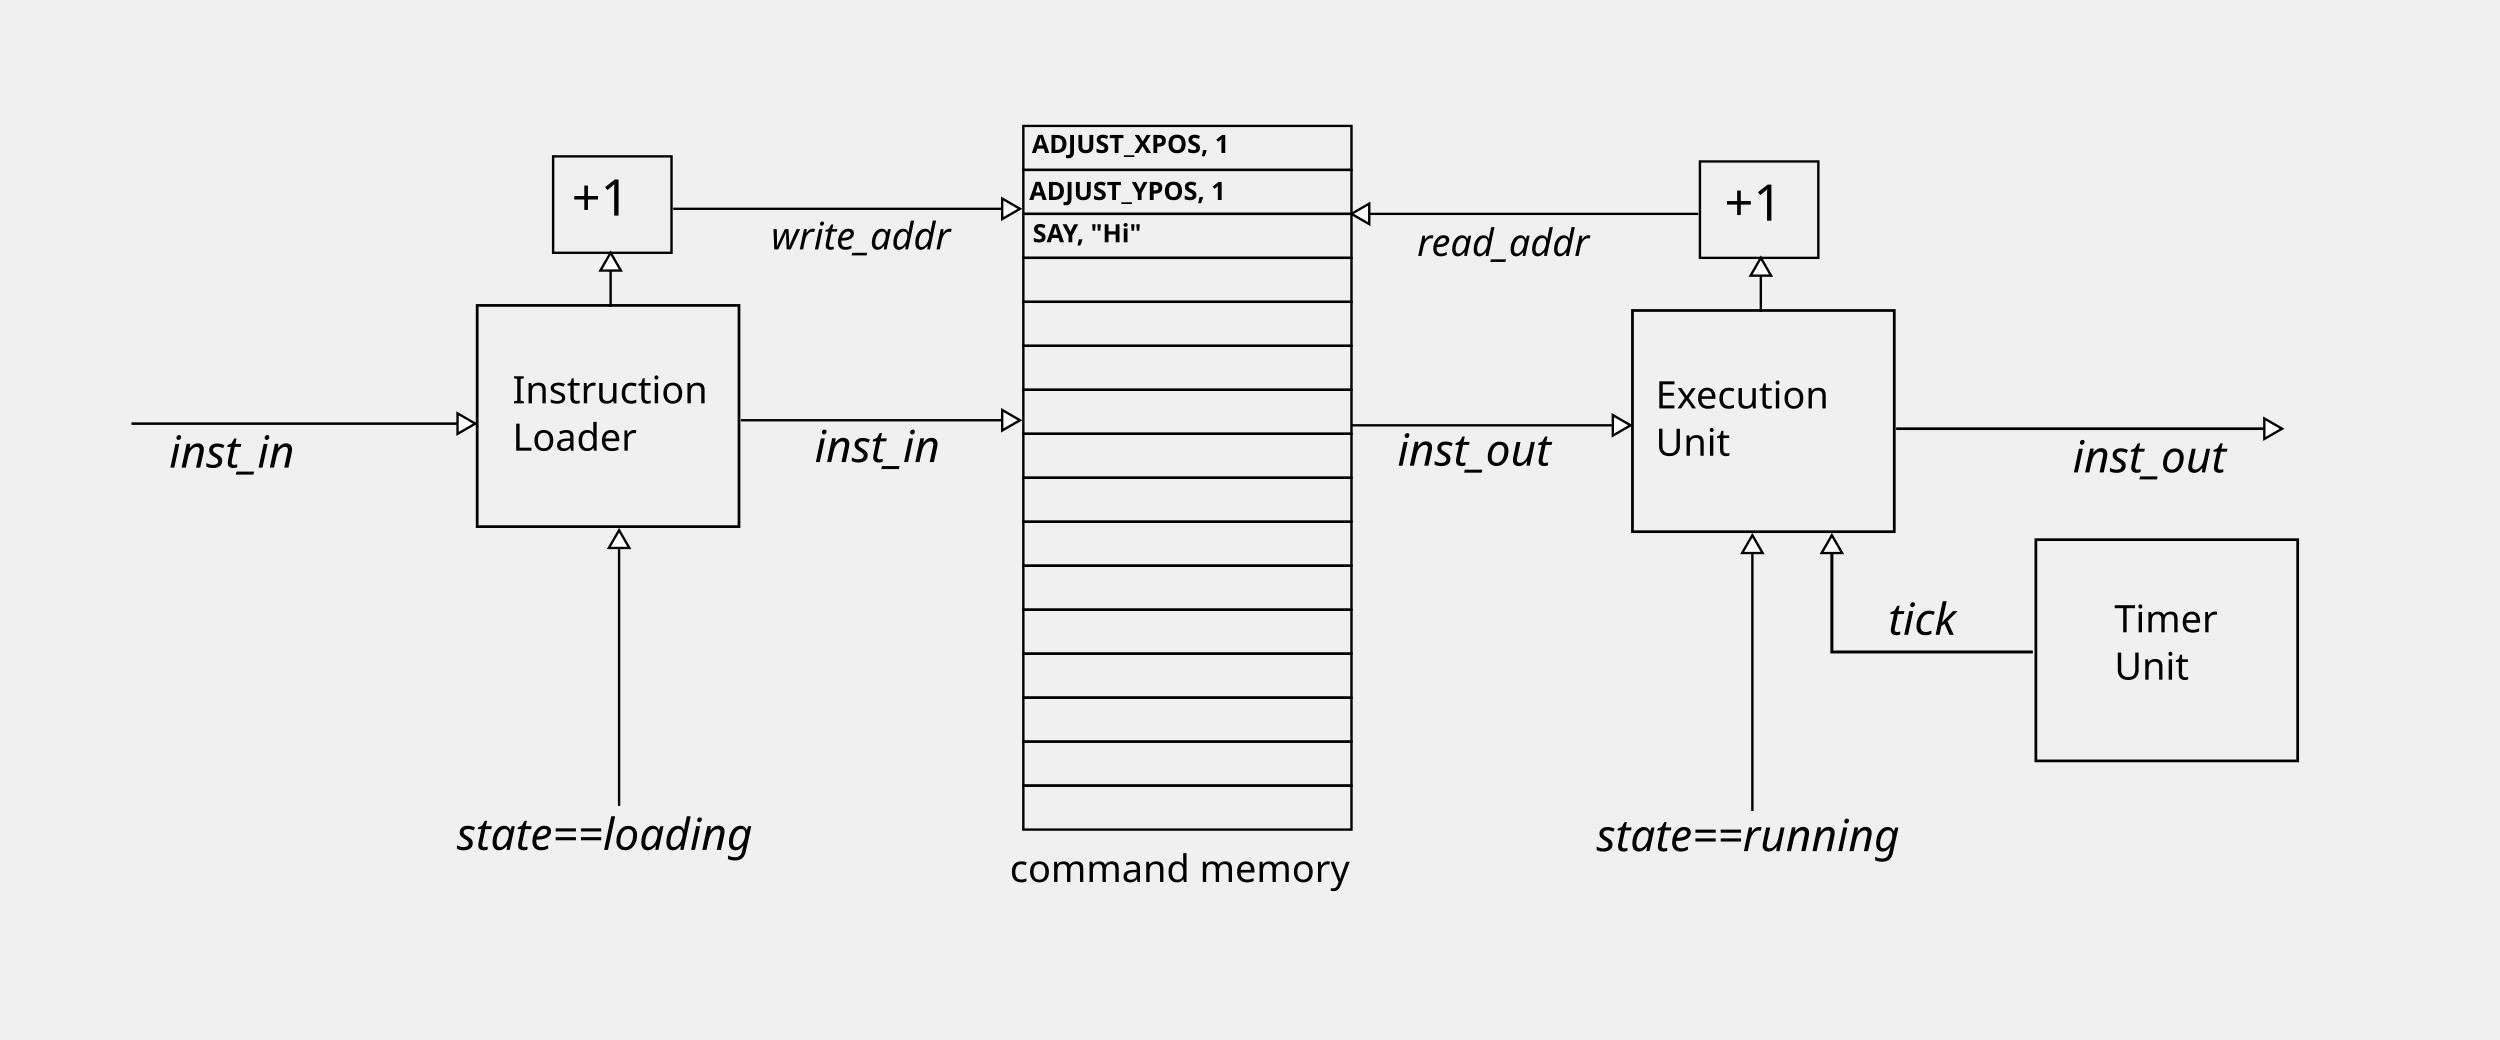
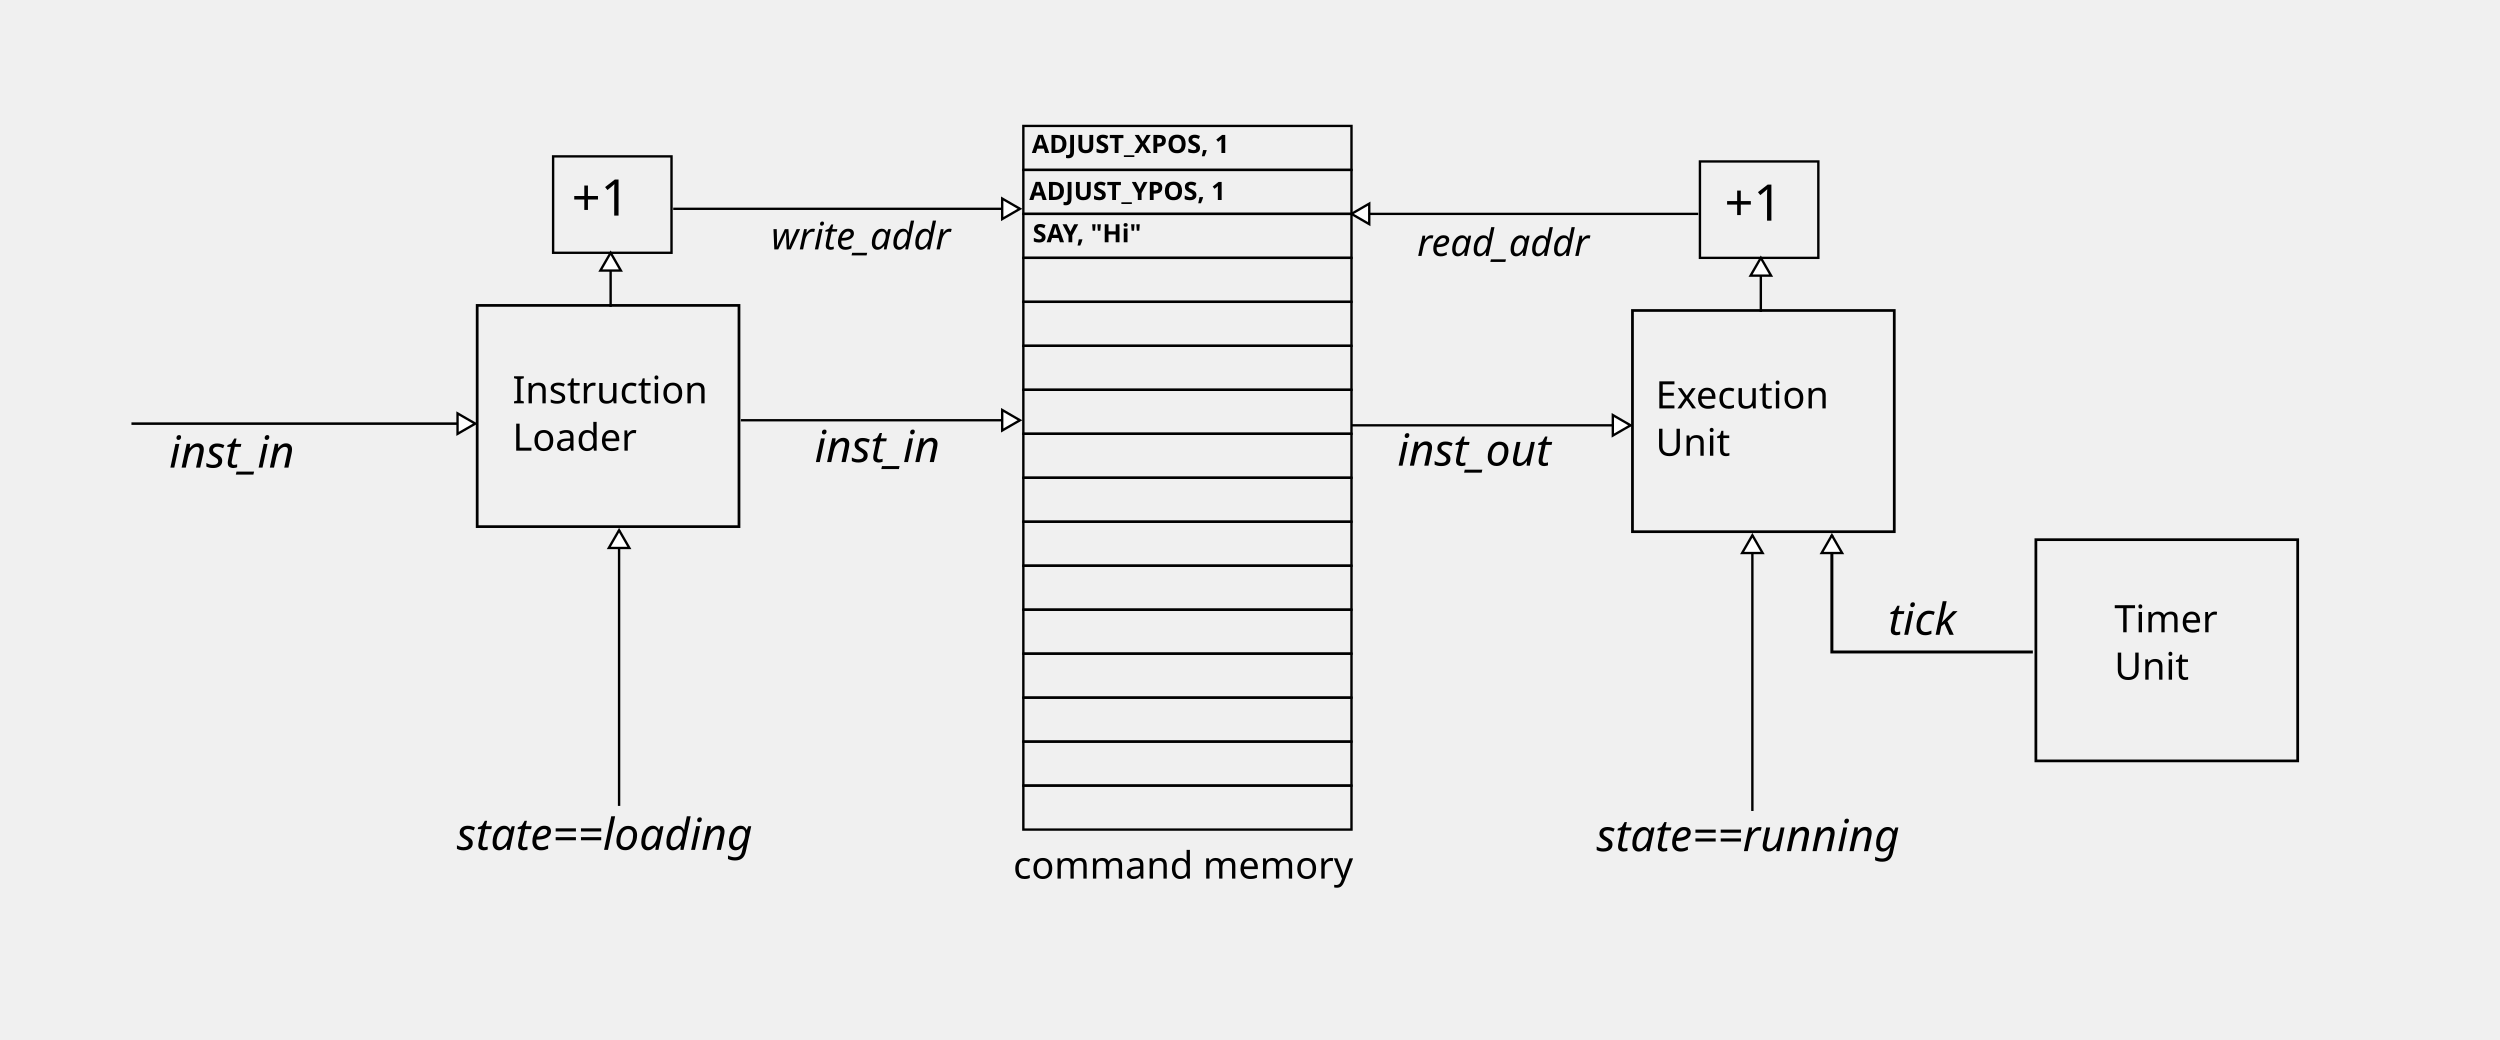
<svg xmlns="http://www.w3.org/2000/svg" width="279.324mm" height="116.123mm" viewBox="0 0 279.324 116.123" version="1.1" id="svg17651">
  <defs id="defs17645">
    </defs>
  <g id="layer1" transform="translate(331.5758,91.27294)">
    <g id="g18002" transform="matrix(-0.9404195,0,0,-0.9529421,-323.4267,99.55804)">
      <g id="g65" transform="matrix(0.0862873,0,0,0.08367568,-64.3058,158.0724)">
        <flowRoot xml:space="preserve" id="flowRoot223" style="font-style:normal;font-weight:normal;font-size:40px;line-height:1.25;font-family:sans-serif;letter-spacing:0px;word-spacing:0px;fill:#000000;fill-opacity:1;stroke:none" transform="matrix(-3.260573,0,0,-3.318155,-76.59939,177.0982)">
          <flowRegion id="flowRegion225">
            <rect id="rect227" width="664.286" height="334.286" x="-49.286" y="-49.77" />
          </flowRegion>
          <flowPara id="flowPara229" />
        </flowRoot>
        <rect style="fill:none;stroke:#000000;stroke-width:3.289" id="rect371" width="451.822" height="61.623" x="563.356" y="596.68" transform="scale(-1)" />
        <rect style="fill:none;stroke:#000000;stroke-width:3.289" id="rect371-3" width="451.822" height="61.623" x="563.356" y="535.057" transform="scale(-1)" />
        <rect style="fill:none;stroke:#000000;stroke-width:3.289" id="rect371-5" width="451.822" height="61.623" x="563.356" y="473.434" transform="scale(-1)" />
        <rect style="fill:none;stroke:#000000;stroke-width:3.289" id="rect371-6" width="451.822" height="61.623" x="563.356" y="411.812" transform="scale(-1)" />
        <rect style="fill:none;stroke:#000000;stroke-width:3.289" id="rect371-2" width="451.822" height="61.623" x="563.356" y="350.189" transform="scale(-1)" />
        <rect style="fill:none;stroke:#000000;stroke-width:3.289" id="rect371-3-9" width="451.822" height="61.623" x="563.356" y="288.566" transform="scale(-1)" />
        <rect style="fill:none;stroke:#000000;stroke-width:3.289" id="rect371-5-1" width="451.822" height="61.623" x="563.356" y="226.943" transform="scale(-1)" />
        <rect style="fill:none;stroke:#000000;stroke-width:3.289" id="rect371-6-2" width="451.822" height="61.623" x="563.356" y="165.32" transform="scale(-1)" />
        <rect style="fill:none;stroke:#000000;stroke-width:3.289" id="rect371-7" width="451.822" height="61.623" x="563.356" y="103.697" transform="scale(-1)" />
        <rect style="fill:none;stroke:#000000;stroke-width:3.289" id="rect371-3-0" width="451.822" height="61.623" x="563.356" y="42.074" transform="scale(-1)" />
        <rect style="fill:none;stroke:#000000;stroke-width:3.289" id="rect371-5-9" width="451.822" height="61.623" x="563.356" y="-19.548" transform="scale(-1)" />
        <rect style="fill:none;stroke:#000000;stroke-width:3.289" id="rect371-6-3" width="451.822" height="61.623" x="563.356" y="-81.171" transform="scale(-1)" />
        <rect style="fill:none;stroke:#000000;stroke-width:3.289" id="rect371-2-6" width="451.822" height="61.623" x="563.356" y="-142.794" transform="scale(-1)" />
        <rect style="fill:none;stroke:#000000;stroke-width:3.289" id="rect371-3-9-0" width="451.822" height="61.623" x="563.356" y="-204.417" transform="scale(-1)" />
        <rect style="fill:none;stroke:#000000;stroke-width:3.289" id="rect371-5-1-6" width="451.822" height="61.623" x="563.356" y="-266.04" transform="scale(-1)" />
        <rect style="fill:none;stroke:#000000;stroke-width:3.289" id="rect371-6-2-2" width="451.822" height="61.623" x="563.356" y="-327.663" transform="scale(-1)" />
-         <text xml:space="preserve" style="font-style:normal;font-weight:normal;font-size:131.57px;line-height:1.25;font-family:sans-serif;letter-spacing:0px;word-spacing:0px;fill:#000000;fill-opacity:1;stroke:none;stroke-width:3.289" x="549.514" y="725.399" id="text464" transform="scale(-0.9912852,-1.008791)">
-           <tspan x="549.514" y="725.399" style="font-size:52.628px;line-height:0;stroke-width:3.289" id="tspan466">command memory</tspan>
+         <text xml:space="preserve" style="font-style:normal;font-weight:normal;font-size:131.57px;line-height:1.25;font-family:sans-serif;letter-spacing:0px;word-spacing:0px;fill:#000000;fill-opacity:1;stroke:none;stroke-width:3.289" x="554.212" y="720.7" id="text464" transform="scale(-0.9912852,-1.008791)">
+           <tspan x="554.212" y="720.7" style="font-size:52.628px;line-height:0;stroke-width:3.289" id="tspan466">command memory</tspan>
        </text>
        <text xml:space="preserve" style="font-style:normal;font-variant:normal;font-weight:bold;font-stretch:normal;font-size:35.085px;line-height:1.25;font-family:sans-serif;-inkscape-font-specification:'sans-serif Bold';letter-spacing:0px;word-spacing:0px;fill:#000000;fill-opacity:1;stroke:none;stroke-width:3.289" x="580.056" y="-287.216" id="text472" transform="scale(-0.9912852,-1.008791)">
          <tspan id="tspan470" x="580.056" y="-287.216" style="stroke-width:3.289">ADJUST_XPOS, 1</tspan>
        </text>
        <text xml:space="preserve" style="font-style:normal;font-variant:normal;font-weight:bold;font-stretch:normal;font-size:35.085px;line-height:1.25;font-family:sans-serif;-inkscape-font-specification:'sans-serif Bold';letter-spacing:0px;word-spacing:0px;fill:#000000;fill-opacity:1;stroke:none;stroke-width:3.289" x="576.575" y="-221.947" id="text472-6" transform="scale(-0.9912852,-1.008791)">
          <tspan id="tspan470-1" x="576.575" y="-221.947" style="stroke-width:3.289">ADJUST_YPOS, 1</tspan>
        </text>
        <text xml:space="preserve" style="font-style:normal;font-variant:normal;font-weight:bold;font-stretch:normal;font-size:35.085px;line-height:1.25;font-family:sans-serif;-inkscape-font-specification:'sans-serif Bold';letter-spacing:0px;word-spacing:0px;fill:#000000;fill-opacity:1;stroke:none;stroke-width:3.289" x="581.274" y="-163.21" id="text472-8" transform="scale(-0.9912852,-1.008791)">
          <tspan id="tspan470-7" x="581.274" y="-163.21" style="stroke-width:3.289">SAY, "Hi" </tspan>
        </text>
        <rect style="fill:none;stroke:#000000;stroke-width:3.289" id="rect500" width="163.029" height="135.096" x="-84.1" y="-285.001" transform="scale(-1)" />
        <text xml:space="preserve" style="font-style:normal;font-variant:normal;font-weight:normal;font-stretch:normal;font-size:70.17px;line-height:1.25;font-family:sans-serif;-inkscape-font-specification:sans-serif;letter-spacing:0px;word-spacing:0px;fill:#000000;fill-opacity:1;stroke:none;stroke-width:3.289" x="-58.996" y="-200.286" id="text504" transform="scale(-0.9912852,-1.008791)">
          <tspan id="tspan502" x="-58.996" y="-200.286" style="stroke-width:3.289">+1</tspan>
        </text>
        <text xml:space="preserve" style="font-style:normal;font-variant:normal;font-weight:normal;font-stretch:normal;font-size:70.17px;line-height:1.25;font-family:sans-serif;-inkscape-font-specification:sans-serif;letter-spacing:0px;word-spacing:0px;fill:#000000;fill-opacity:1;stroke:none;stroke-width:3.289" x="218.24" y="-153.297" id="text510" transform="scale(-0.9912852,-1.008791)">
          <tspan id="tspan508" x="218.24" y="-153.297" style="font-style:italic;font-variant:normal;font-weight:normal;font-stretch:normal;font-size:52.628px;font-family:sans-serif;-inkscape-font-specification:'sans-serif Italic';stroke-width:3.289">write_addr</tspan>
        </text>
        <rect style="fill:none;stroke:#000000;stroke-width:3.796" id="rect512" width="360.48" height="309.973" x="-188.648" y="-76.176" transform="scale(-1)" />
        <text xml:space="preserve" style="font-style:normal;font-variant:normal;font-weight:normal;font-stretch:normal;font-size:52.628px;line-height:1.25;font-family:sans-serif;-inkscape-font-specification:sans-serif;letter-spacing:0px;word-spacing:0px;fill:#000000;fill-opacity:1;stroke:none;stroke-width:3.289" x="-141.226" y="60.503" id="text522" transform="scale(-0.9912852,-1.008791)">
          <tspan id="tspan520" x="-141.226" y="60.503" style="font-size:52.628px;stroke-width:3.289">Instruction</tspan>
          <tspan x="-141.226" y="126.288" style="font-size:52.628px;stroke-width:3.289" id="tspan524">Loader</tspan>
        </text>
        <text xml:space="preserve" style="font-style:normal;font-variant:normal;font-weight:normal;font-stretch:normal;font-size:61.399px;line-height:1.25;font-family:sans-serif;-inkscape-font-specification:sans-serif;letter-spacing:0px;word-spacing:0px;fill:#000000;fill-opacity:1;stroke:none;stroke-width:3.289" x="-618.166" y="149.782" id="text543" transform="scale(-0.9912852,-1.008791)">
          <tspan id="tspan541" x="-618.166" y="149.782" style="font-style:italic;font-variant:normal;font-weight:normal;font-stretch:normal;font-family:sans-serif;-inkscape-font-specification:'sans-serif Italic';stroke-width:3.289">inst_in</tspan>
        </text>
        <text xml:space="preserve" style="font-style:normal;font-variant:normal;font-weight:normal;font-stretch:normal;font-size:61.399px;line-height:1.25;font-family:sans-serif;-inkscape-font-specification:sans-serif;letter-spacing:0px;word-spacing:0px;fill:#000000;fill-opacity:1;stroke:none;stroke-width:3.289" x="278.392" y="142.129" id="text543-0" transform="scale(-0.9912852,-1.008791)">
          <tspan id="tspan541-2" x="278.392" y="142.129" style="font-style:italic;font-variant:normal;font-weight:normal;font-stretch:normal;font-family:sans-serif;-inkscape-font-specification:'sans-serif Italic';stroke-width:3.289">inst_in</tspan>
        </text>
        <path style="fill:none;stroke:#000000;stroke-width:3.289px;stroke-linecap:butt;stroke-linejoin:miter;stroke-opacity:1" d="M -81.257,211.528 H -558.699" id="path604" />
        <path style="fill:none;stroke:#000000;stroke-width:3.289px;stroke-linecap:butt;stroke-linejoin:miter;stroke-opacity:1" d="M 4.915,74.061 V 149.905" id="path606" />
        <path style="fill:none;stroke:#000000;stroke-width:3.545px;stroke-linecap:butt;stroke-linejoin:miter;stroke-opacity:1" d="M 664.681,-89.476 H 191.233" id="path608" />
        <path style="fill:none;stroke:#000000;stroke-width:3.289px;stroke-linecap:butt;stroke-linejoin:miter;stroke-opacity:1" d="M -174.417,-84.736 H -558.699" id="path610" />
        <path style="fill:none;stroke:#000000;stroke-width:3.289px;stroke-linecap:butt;stroke-linejoin:miter;stroke-opacity:1" d="m -6.73,-625.121 v 386.328" id="path612" />
        <text xml:space="preserve" style="font-style:normal;font-variant:normal;font-weight:normal;font-stretch:normal;font-size:61.399px;line-height:1.25;font-family:sans-serif;-inkscape-font-specification:sans-serif;letter-spacing:0px;word-spacing:0px;fill:#000000;fill-opacity:1;stroke:none;stroke-width:3.289" x="-218.759" y="680.76" id="text616" transform="scale(-0.9912852,-1.008791)">
          <tspan id="tspan614" x="-218.759" y="680.76" style="font-style:italic;font-variant:normal;font-weight:normal;font-stretch:normal;font-family:sans-serif;-inkscape-font-specification:'sans-serif Italic';stroke-width:3.289">state==loading</tspan>
        </text>
        <rect style="fill:none;stroke:#000000;stroke-width:3.289" id="rect500-9" width="163.029" height="135.096" x="-1657.977" y="-277.89" transform="scale(1,-1)" />
        <text xml:space="preserve" style="font-style:normal;font-variant:normal;font-weight:normal;font-stretch:normal;font-size:70.17px;line-height:1.25;font-family:sans-serif;-inkscape-font-specification:sans-serif;letter-spacing:0px;word-spacing:0px;fill:#000000;fill-opacity:1;stroke:none;stroke-width:3.289" x="1542.31" y="-193.238" id="text504-4" transform="scale(-0.9912852,-1.008791)">
          <tspan id="tspan502-7" x="1542.31" y="-193.238" style="stroke-width:3.289">+1</tspan>
        </text>
        <rect style="fill:none;stroke:#000000;stroke-width:3.796" id="rect512-8" width="360.48" height="309.973" x="-1762.525" y="-69.065" transform="scale(1,-1)" />
        <text xml:space="preserve" style="font-style:normal;font-variant:normal;font-weight:normal;font-stretch:normal;font-size:52.628px;line-height:1.25;font-family:sans-serif;-inkscape-font-specification:sans-serif;letter-spacing:0px;word-spacing:0px;fill:#000000;fill-opacity:1;stroke:none;stroke-width:3.289" x="1446.58" y="67.552" id="text522-4" transform="scale(-0.9912852,-1.008791)">
          <tspan x="1446.58" y="67.552" style="font-size:52.628px;stroke-width:3.289" id="tspan524-0">Execution</tspan>
          <tspan x="1446.58" y="133.337" style="font-size:52.628px;stroke-width:3.289" id="tspan763">Unit</tspan>
        </text>
        <path style="fill:none;stroke:#000000;stroke-width:3.289px;stroke-linecap:butt;stroke-linejoin:miter;stroke-opacity:1" d="m -1492.62,204.417 h 477.441" id="path604-3" />
        <path style="fill:none;stroke:#000000;stroke-width:3.289px;stroke-linecap:butt;stroke-linejoin:miter;stroke-opacity:1" d="M -1578.792,66.951 V 142.794" id="path606-6" />
-         <path style="fill:none;stroke:#000000;stroke-width:3.756px;stroke-linecap:butt;stroke-linejoin:miter;stroke-opacity:1" d="m -2296.502,-96.587 h 531.391" id="path608-1" />
        <path style="fill:none;stroke:#000000;stroke-width:3.289px;stroke-linecap:butt;stroke-linejoin:miter;stroke-opacity:1" d="m -1399.461,-91.847 h 384.282" id="path610-0" />
        <path style="fill:none;stroke:#000000;stroke-width:3.289px;stroke-linecap:butt;stroke-linejoin:miter;stroke-opacity:1" d="M -1567.147,-632.232 V -245.904" id="path612-6" />
        <text xml:space="preserve" style="font-style:normal;font-variant:normal;font-weight:normal;font-stretch:normal;font-size:70.17px;line-height:1.25;font-family:sans-serif;-inkscape-font-specification:sans-serif;letter-spacing:0px;word-spacing:0px;fill:#000000;fill-opacity:1;stroke:none;stroke-width:3.289" x="1115.27" y="-144.21" id="text510-3" transform="scale(-0.9912852,-1.008791)">
          <tspan id="tspan508-2" x="1115.27" y="-144.21" style="font-style:italic;font-variant:normal;font-weight:normal;font-stretch:normal;font-size:52.628px;font-family:sans-serif;-inkscape-font-specification:'sans-serif Italic';stroke-width:3.289">read_addr</tspan>
        </text>
        <text xml:space="preserve" style="font-style:normal;font-variant:normal;font-weight:normal;font-stretch:normal;font-size:61.399px;line-height:1.25;font-family:sans-serif;-inkscape-font-specification:sans-serif;letter-spacing:0px;word-spacing:0px;fill:#000000;fill-opacity:1;stroke:none;stroke-width:3.289" x="1364.353" y="682.504" id="text616-0" transform="scale(-0.9912852,-1.008791)">
          <tspan id="tspan614-6" x="1364.353" y="682.504" style="font-style:italic;font-variant:normal;font-weight:normal;font-stretch:normal;font-family:sans-serif;-inkscape-font-specification:'sans-serif Italic';stroke-width:3.289">state==running</tspan>
        </text>
        <rect style="fill:none;stroke:#000000;stroke-width:3.796" id="rect512-8-1" width="360.48" height="309.973" x="-2317.988" y="252.085" transform="scale(1,-1)" />
        <text xml:space="preserve" style="font-style:normal;font-variant:normal;font-weight:normal;font-stretch:normal;font-size:61.399px;line-height:1.25;font-family:sans-serif;-inkscape-font-specification:sans-serif;letter-spacing:0px;word-spacing:0px;fill:#000000;fill-opacity:1;stroke:none;stroke-width:3.289" x="1087.867" y="147.071" id="text543-0-5" transform="scale(-0.9912852,-1.008791)">
          <tspan id="tspan541-2-5" x="1087.867" y="147.071" style="font-style:italic;font-variant:normal;font-weight:normal;font-stretch:normal;font-family:sans-serif;-inkscape-font-specification:'sans-serif Italic';stroke-width:3.289">inst_out</tspan>
-         </text>
-         <text xml:space="preserve" style="font-style:normal;font-variant:normal;font-weight:normal;font-stretch:normal;font-size:61.399px;line-height:1.25;font-family:sans-serif;-inkscape-font-specification:sans-serif;letter-spacing:0px;word-spacing:0px;fill:#000000;fill-opacity:1;stroke:none;stroke-width:3.289" x="2025.825" y="156.469" id="text543-0-5-4" transform="scale(-0.9912852,-1.008791)">
-           <tspan id="tspan541-2-5-7" x="2025.825" y="156.469" style="font-style:italic;font-variant:normal;font-weight:normal;font-stretch:normal;font-family:sans-serif;-inkscape-font-specification:'sans-serif Italic';stroke-width:3.289">inst_out</tspan>
        </text>
        <path style="fill:none;stroke:#000000;stroke-width:4.14px;stroke-linecap:butt;stroke-linejoin:miter;stroke-opacity:1" d="m -1953.343,-409.441 h 276.734 v 163.538" id="path852" />
        <text xml:space="preserve" style="font-style:normal;font-variant:normal;font-weight:normal;font-stretch:normal;font-size:52.628px;line-height:1.25;font-family:sans-serif;-inkscape-font-specification:sans-serif;letter-spacing:0px;word-spacing:0px;fill:#000000;fill-opacity:1;stroke:none;stroke-width:3.289" x="2083.749" y="378.504" id="text522-4-6" transform="scale(-0.9912852,-1.008791)">
          <tspan x="2083.749" y="378.504" style="font-size:52.628px;stroke-width:3.289" id="tspan763-6">Timer</tspan>
          <tspan x="2083.749" y="444.289" style="font-size:52.628px;stroke-width:3.289" id="tspan877">Unit</tspan>
        </text>
        <text xml:space="preserve" style="font-style:normal;font-variant:normal;font-weight:normal;font-stretch:normal;font-size:61.399px;line-height:1.25;font-family:sans-serif;-inkscape-font-specification:sans-serif;letter-spacing:0px;word-spacing:0px;fill:#000000;fill-opacity:1;stroke:none;stroke-width:3.289" x="1769.735" y="382.017" id="text543-0-5-4-9" transform="scale(-0.9912852,-1.008791)">
          <tspan id="tspan541-2-5-7-3" x="1769.735" y="382.017" style="font-style:italic;font-variant:normal;font-weight:normal;font-stretch:normal;font-family:sans-serif;-inkscape-font-specification:'sans-serif Italic';stroke-width:3.289">tick</tspan>
        </text>
        <path style="fill:#ffffff;stroke:#000000" id="path897" d="m 83.571,51.035 -3.75,2.165 -3.75,2.165 v -4.33 -4.33 l 3.75,2.165 z" transform="matrix(-3.260573,0,0,-3.318155,463.7241,79.8649)" />
        <path style="fill:#ffffff;stroke:#000000" id="path897-7" d="M 8,5.196 4.25,7.361 0.5,9.526 0.5,5.196 0.5,0.866 4.25,3.031 Z" transform="matrix(-3.260573,0,0,-3.318155,-532.614,-67.49452)" />
        <path style="fill:#ffffff;stroke:#000000" id="path897-4" d="M 8,5.196 4.25,7.361 0.5,9.526 0.5,5.196 0.5,0.866 4.25,3.031 Z" transform="matrix(-3.260573,0,0,-3.318155,-532.614,228.7694)" />
        <path style="fill:#ffffff;stroke:#000000" id="path897-4-5" d="M 8,5.196 4.25,7.361 0.5,9.526 0.5,5.196 0.5,0.866 4.25,3.031 Z" transform="matrix(3.260573,0,0,3.318155,-1041.263,187.1754)" />
        <path style="fill:#ffffff;stroke:#000000" id="path897-4-2" d="M 8,5.196 4.25,7.361 0.5,9.526 0.5,5.196 0.5,0.866 4.25,3.031 Z" transform="matrix(-3.260573,0,0,-3.318155,-1373.376,-74.60514)" />
-         <path style="fill:#ffffff;stroke:#000000" id="path897-4-54" d="M 8,5.196 4.25,7.361 0.5,9.526 0.5,5.196 0.5,0.866 4.25,3.031 Z" transform="matrix(-3.260573,0,0,-3.318155,-2270.417,-79.34536)" />
        <path style="fill:#ffffff;stroke:#000000" id="path897-4-7" d="M 8,5.196 4.25,7.361 0.5,9.526 0.5,5.196 0.5,0.866 4.25,3.031 Z" transform="matrix(0,3.318155,-3.260573,0,-1561.85,116.2489)" />
        <path style="fill:#ffffff;stroke:#000000" id="path897-4-7-4" d="M 8,5.196 4.25,7.361 0.5,9.526 0.5,5.196 0.5,0.866 4.25,3.031 Z" transform="matrix(0,3.318155,-3.260573,0,-1550.205,-272.4492)" />
        <path style="fill:#ffffff;stroke:#000000" id="path897-4-7-43" d="M 8,5.196 4.25,7.361 0.5,9.526 0.5,5.196 0.5,0.866 4.25,3.031 Z" transform="matrix(0,3.318155,-3.260573,0,-1659.667,-272.4489)" />
        <path style="fill:#ffffff;stroke:#000000" id="path897-4-7-0" d="M 8,5.196 4.25,7.361 0.5,9.526 0.5,5.196 0.5,0.866 4.25,3.031 Z" transform="matrix(0,3.318155,-3.260573,0,10.21239,-265.3386)" />
        <path style="fill:#ffffff;stroke:#000000" id="path897-4-7-7" d="M 8,5.196 4.25,7.361 0.5,9.526 0.5,5.196 0.5,0.866 4.25,3.031 Z" transform="matrix(0,3.318155,-3.260573,0,21.8573,123.3596)" />
      </g>
    </g>
  </g>
</svg>
